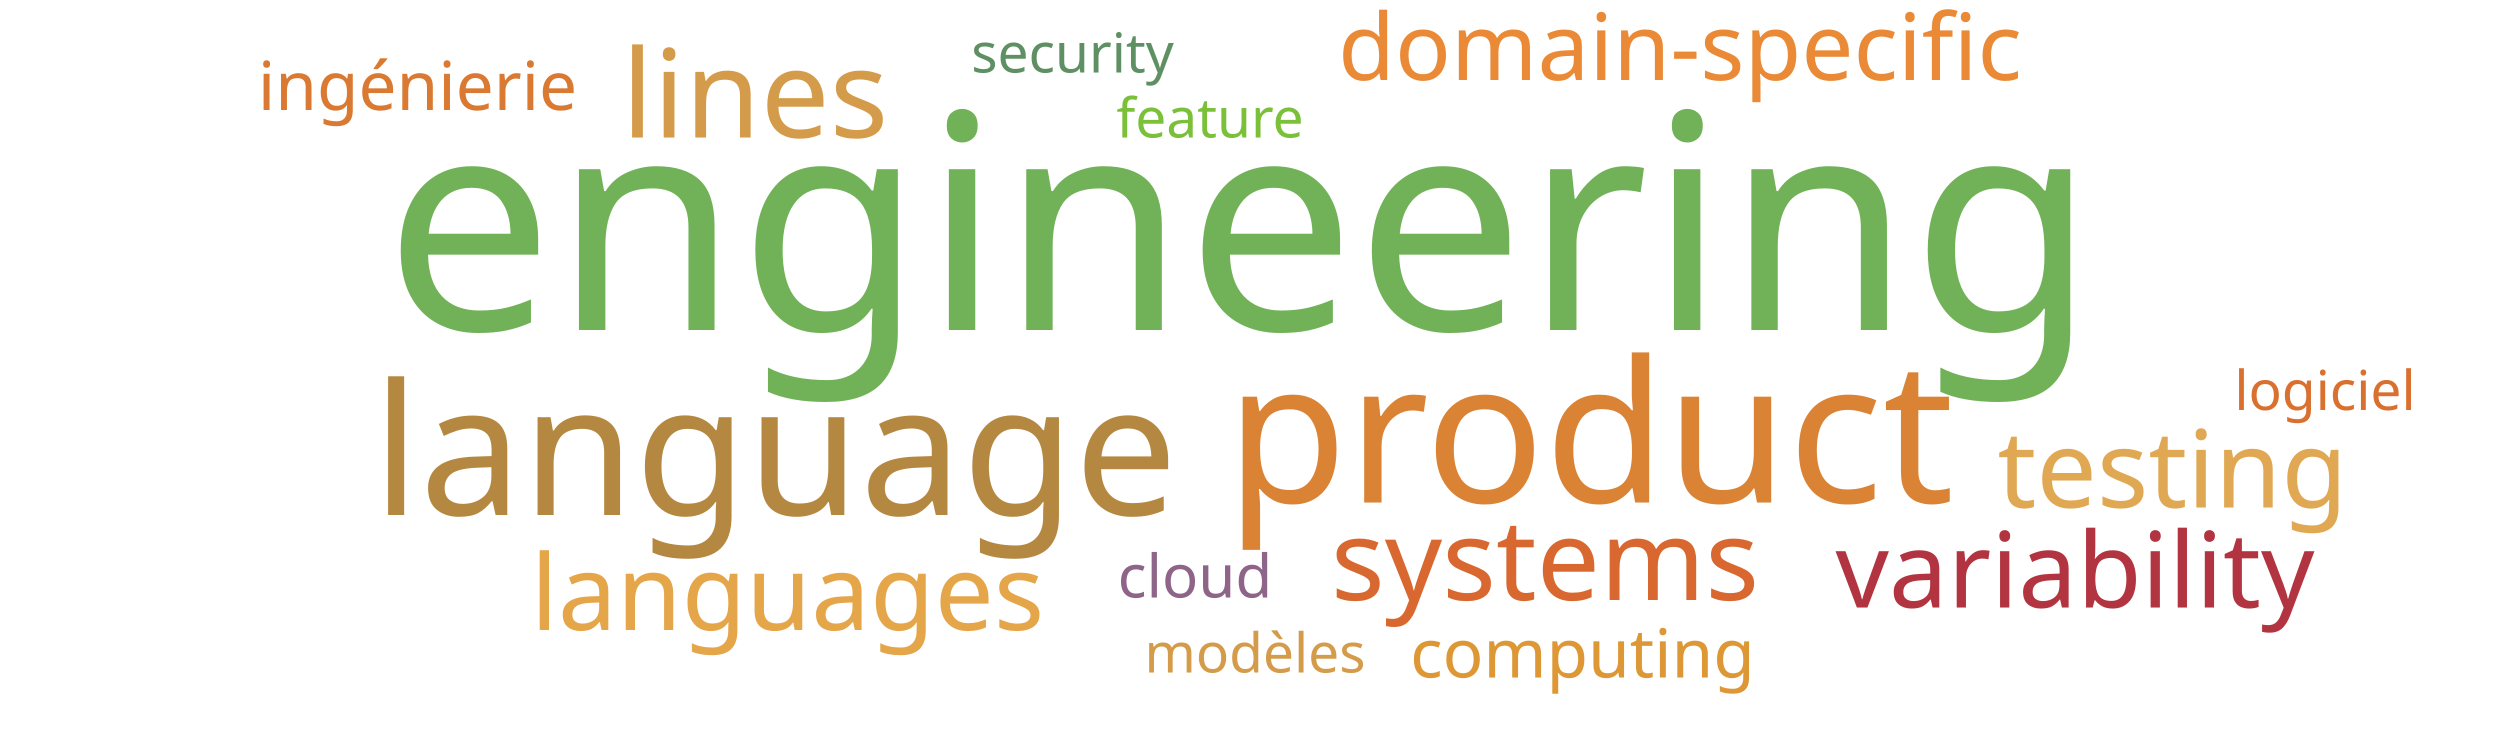
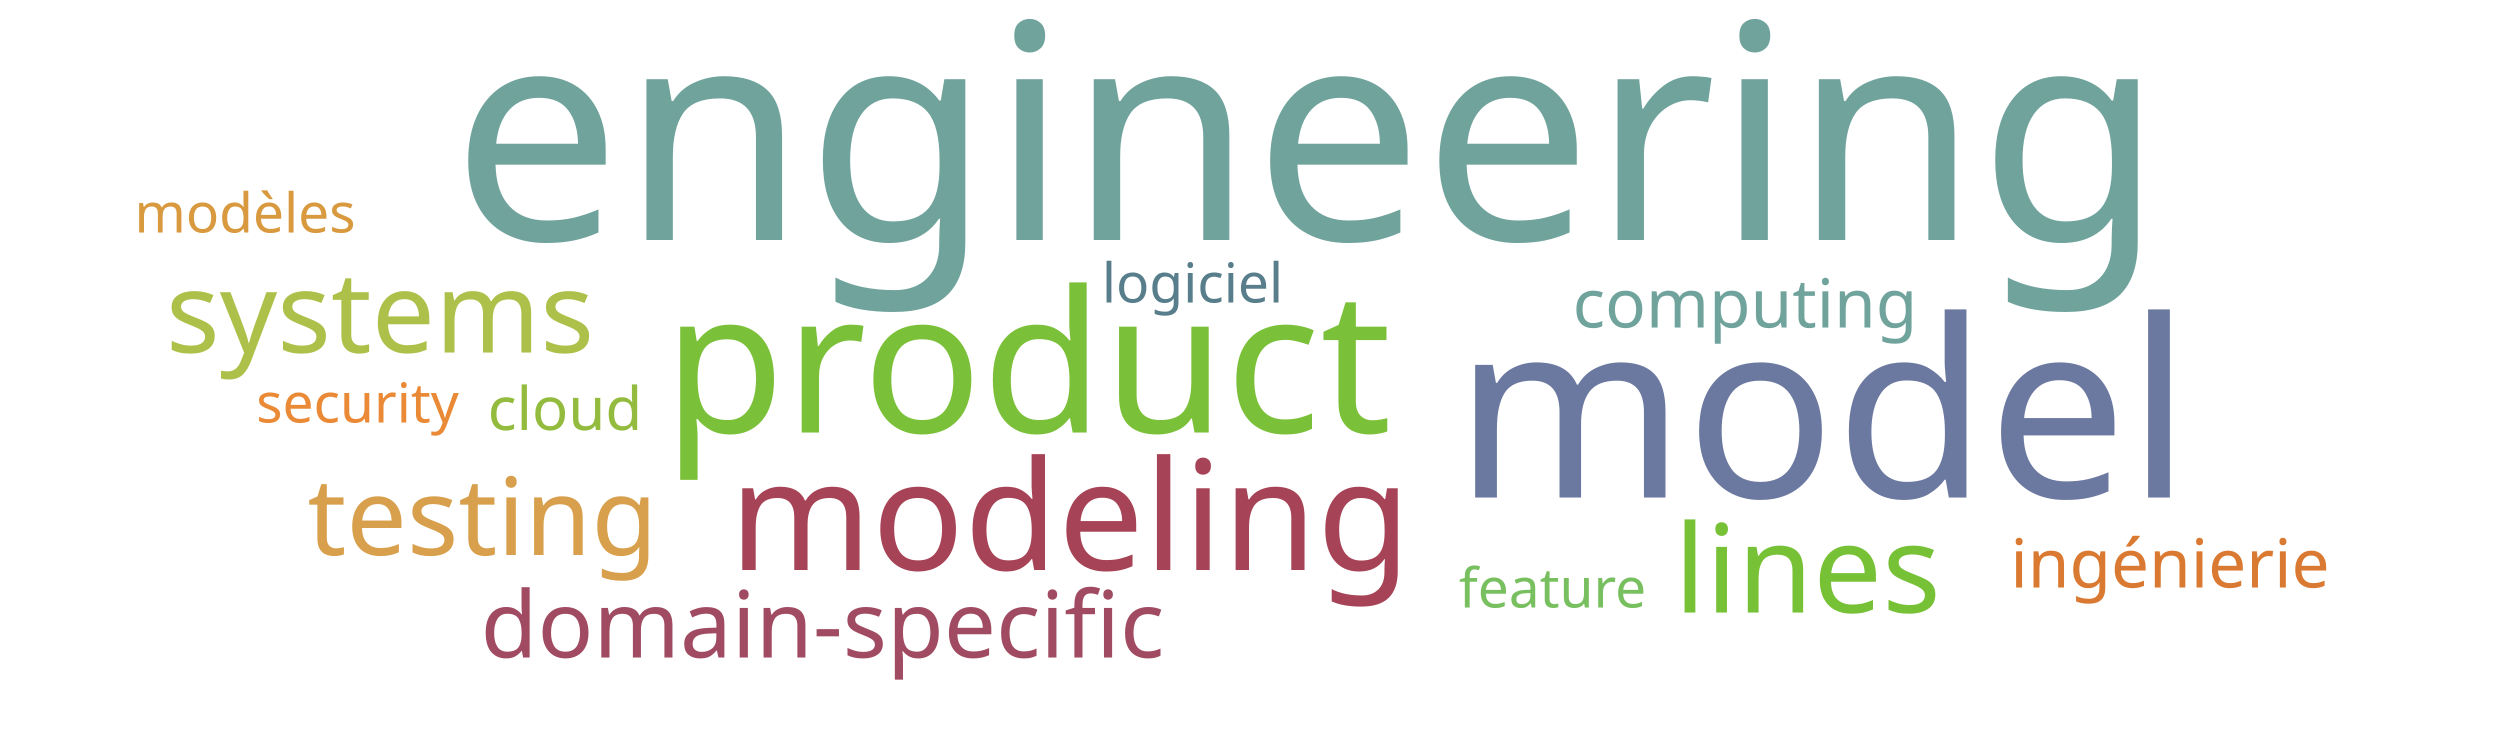
<svg xmlns="http://www.w3.org/2000/svg" width="1000" height="300">
  <g transform="translate(500, 150)">
-     <text text-anchor="middle" style="font-family: Impact; font-size: 120px; fill: #71b258" transform="translate(-4,-18)rotate(0)">engineering</text>
-     <text text-anchor="middle" style="font-family: Impact; font-size: 79px; fill: #da8335" transform="translate(136,51)rotate(0)">product</text>
-     <text text-anchor="middle" style="font-family: Impact; font-size: 73px; fill: #b58842" transform="translate(-190,56)rotate(0)">language</text>
-     <text text-anchor="middle" style="font-family: Impact; font-size: 49px; fill: #d49c4a" transform="translate(-198,-95)rotate(0)">lines</text>
-     <text text-anchor="middle" style="font-family: Impact; font-size: 45px; fill: #d8682f" transform="translate(118,90)rotate(0)">systems</text>
-     <text text-anchor="middle" style="font-family: Impact; font-size: 43px; fill: #e0a852" transform="translate(369,53)rotate(0)">testing</text>
-     <text text-anchor="middle" style="font-family: Impact; font-size: 42px; fill: #b23440" transform="translate(330,93)rotate(0)">variability</text>
-     <text text-anchor="middle" style="font-family: Impact; font-size: 42px; fill: #e5a549" transform="translate(-185,102)rotate(0)">languages</text>
-     <text text-anchor="middle" style="font-family: Impact; font-size: 37px; fill: #ea8a37" transform="translate(172,-118)rotate(0)">domain-specific</text>
-     <text text-anchor="middle" style="font-family: Impact; font-size: 27px; fill: #dd9735" transform="translate(133,121)rotate(0)">computing</text>
-     <text text-anchor="middle" style="font-family: Impact; font-size: 27px; fill: #da7931" transform="translate(-333,-106)rotate(0)">ingénierie</text>
-     <text text-anchor="middle" style="font-family: Impact; font-size: 24px; fill: #8e6488" transform="translate(-22,89)rotate(0)">cloud</text>
-     <text text-anchor="middle" style="font-family: Impact; font-size: 22px; fill: #7bc039" transform="translate(-16,-95)rotate(0)">feature</text>
-     <text text-anchor="middle" style="font-family: Impact; font-size: 22px; fill: #5e9063" transform="translate(-71,-121)rotate(0)">security</text>
-     <text text-anchor="middle" style="font-family: Impact; font-size: 22px; fill: #d9702f" transform="translate(430,14)rotate(0)">logiciel</text>
-     <text text-anchor="middle" style="font-family: Impact; font-size: 22px; fill: #d49c4a" transform="translate(2,119)rotate(0)">modèles</text>
+     <text text-anchor="middle" style="font-family: Impact; font-size: 120px; fill: #6fa39c" transform="translate(23,-54)rotate(0)">engineering</text>
+     <text text-anchor="middle" style="font-family: Impact; font-size: 99px; fill: #6b789f" transform="translate(229,49)rotate(0)">model</text>
+     <text text-anchor="middle" style="font-family: Impact; font-size: 79px; fill: #7bc039" transform="translate(-89,23)rotate(0)">product</text>
+     <text text-anchor="middle" style="font-family: Impact; font-size: 61px; fill: #a74356" transform="translate(-72,78)rotate(0)">modeling</text>
+     <text text-anchor="middle" style="font-family: Impact; font-size: 49px; fill: #76c135" transform="translate(223,95)rotate(0)">lines</text>
+     <text text-anchor="middle" style="font-family: Impact; font-size: 45px; fill: #adc14a" transform="translate(-348,-9)rotate(0)">systems</text>
+     <text text-anchor="middle" style="font-family: Impact; font-size: 43px; fill: #d8a04c" transform="translate(-307,72)rotate(0)">testing</text>
+     <text text-anchor="middle" style="font-family: Impact; font-size: 37px; fill: #a04b62" transform="translate(-171,113)rotate(0)">domain-specific</text>
+     <text text-anchor="middle" style="font-family: Impact; font-size: 27px; fill: #6fa39c" transform="translate(198,-19)rotate(0)">computing</text>
+     <text text-anchor="middle" style="font-family: Impact; font-size: 27px; fill: #da7931" transform="translate(368,85)rotate(0)">ingénierie</text>
+     <text text-anchor="middle" style="font-family: Impact; font-size: 24px; fill: #93bb3e" transform="translate(-274,22)rotate(0)">cloud</text>
+     <text text-anchor="middle" style="font-family: Impact; font-size: 22px; fill: #78c05f" transform="translate(121,93)rotate(0)">feature</text>
+     <text text-anchor="middle" style="font-family: Impact; font-size: 22px; fill: #ea8a37" transform="translate(-357,19)rotate(0)">security</text>
+     <text text-anchor="middle" style="font-family: Impact; font-size: 22px; fill: #587e8c" transform="translate(-23,-29)rotate(0)">logiciel</text>
+     <text text-anchor="middle" style="font-family: Impact; font-size: 22px; fill: #d8993f" transform="translate(-402,-57)rotate(0)">modèles</text>
  </g>
</svg>
